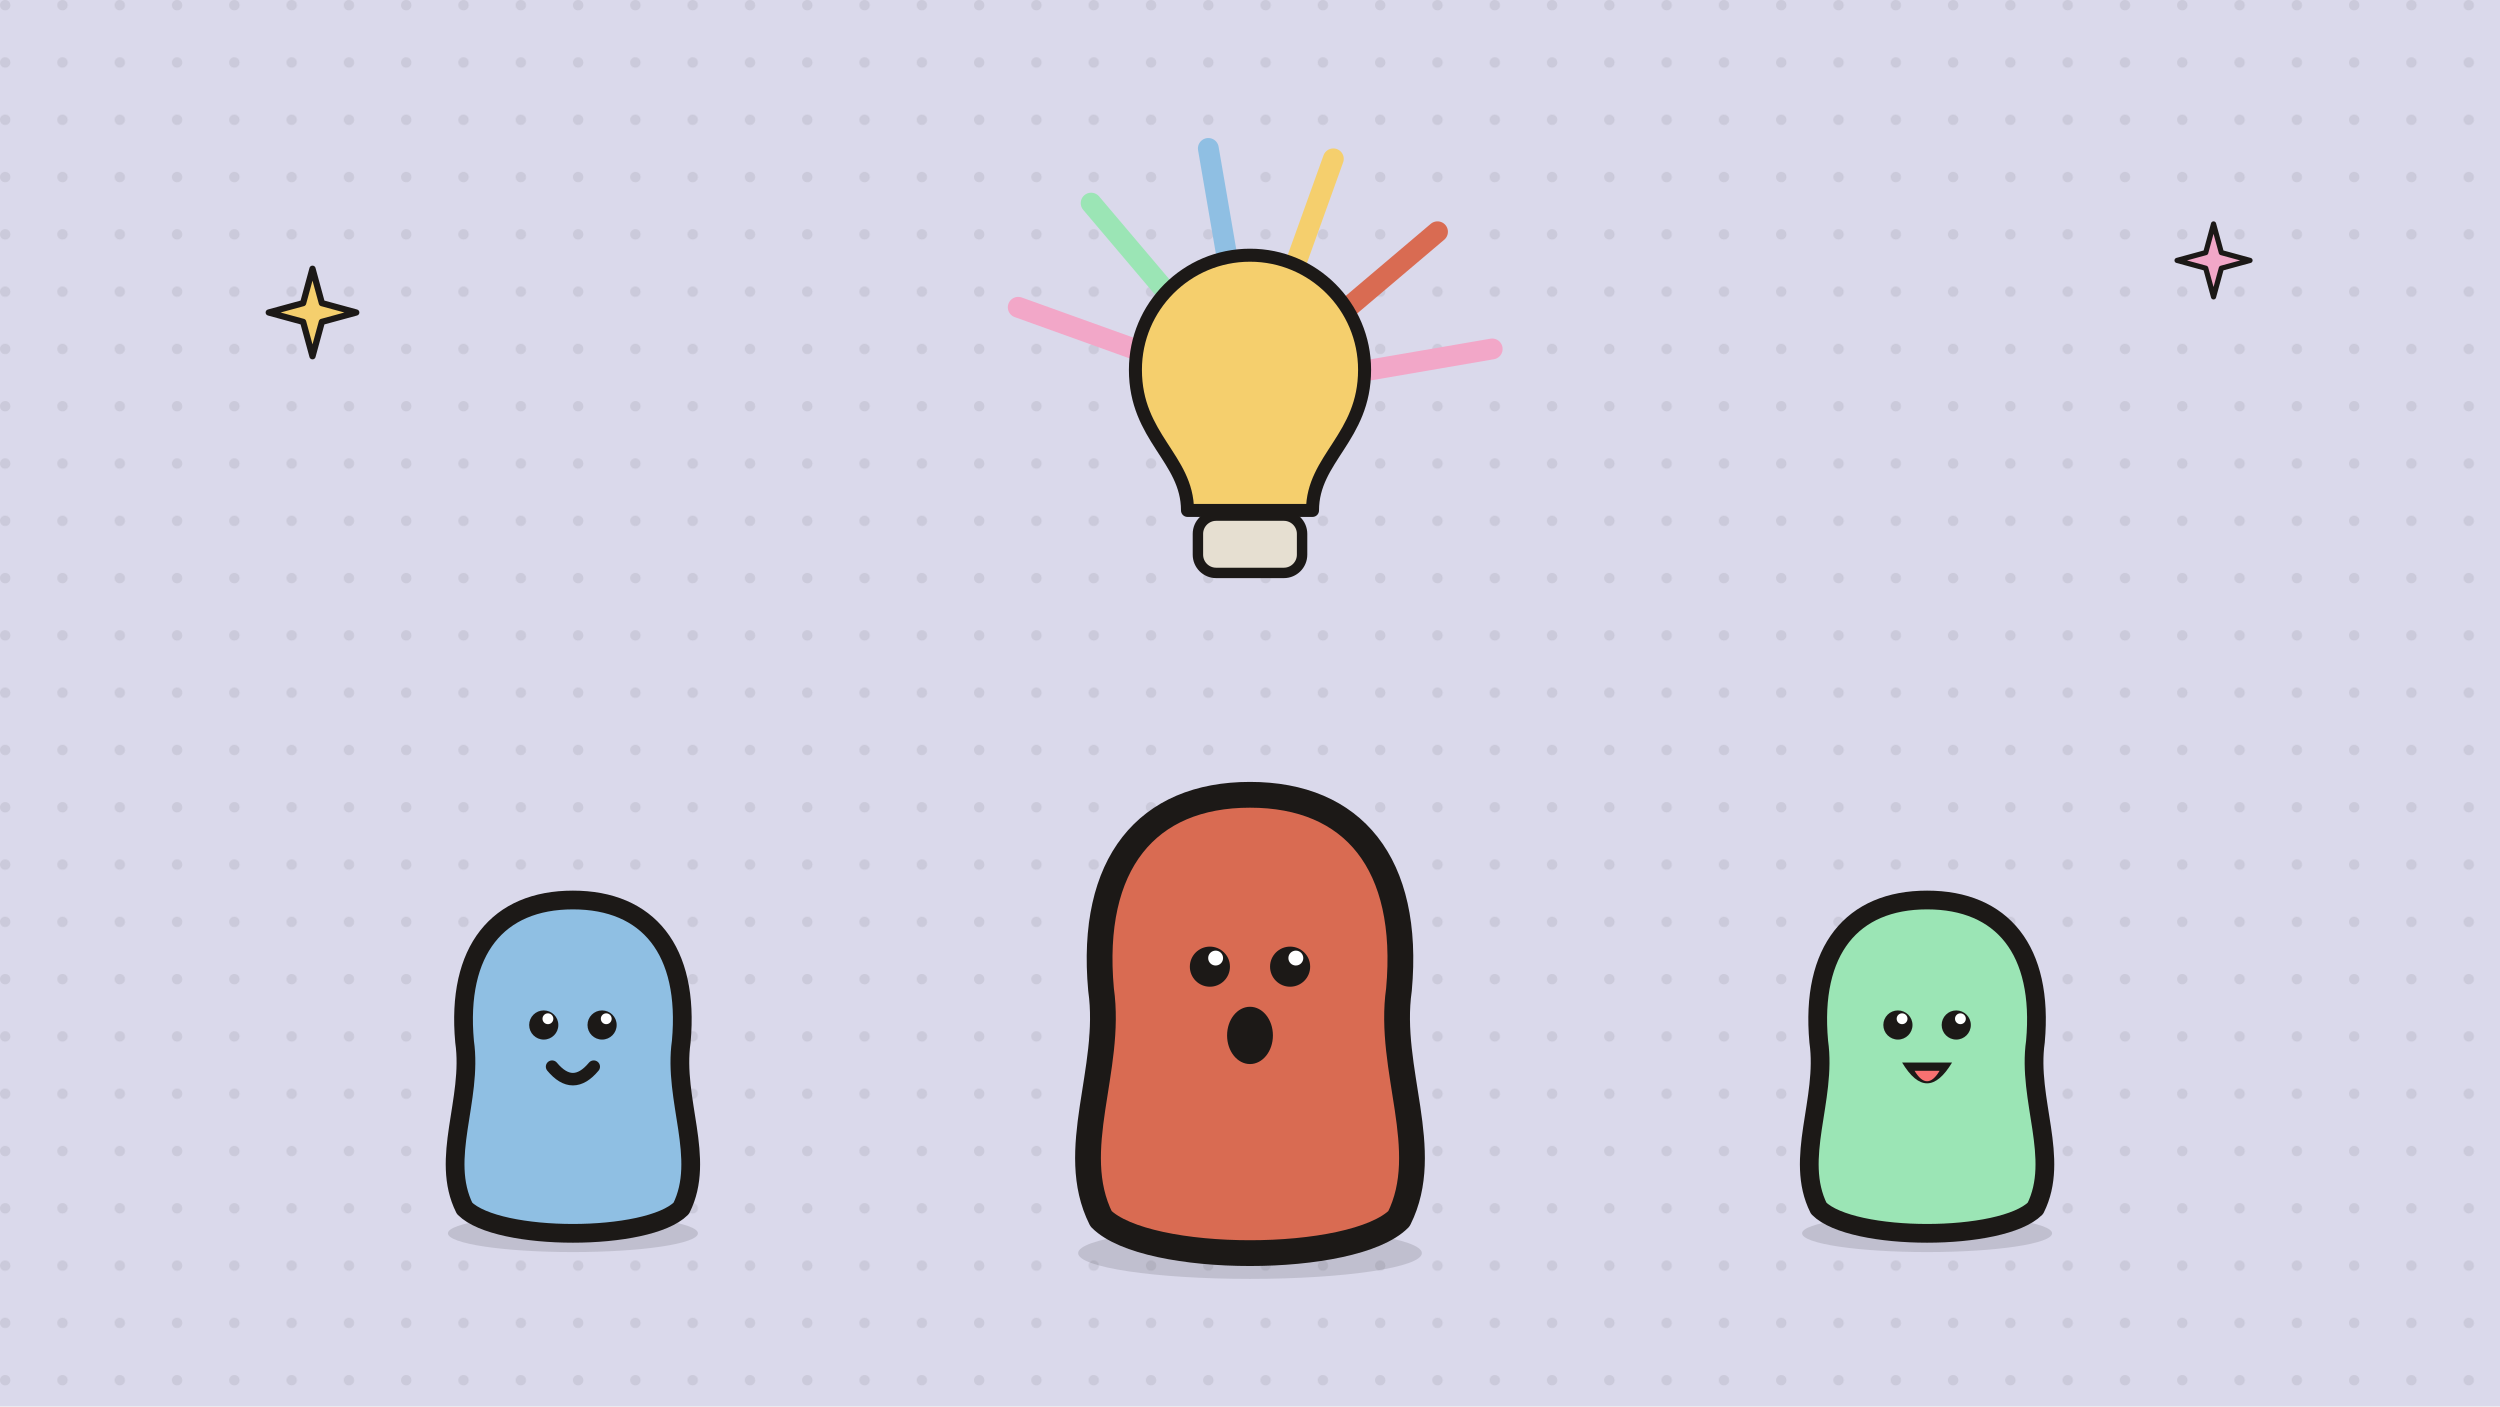
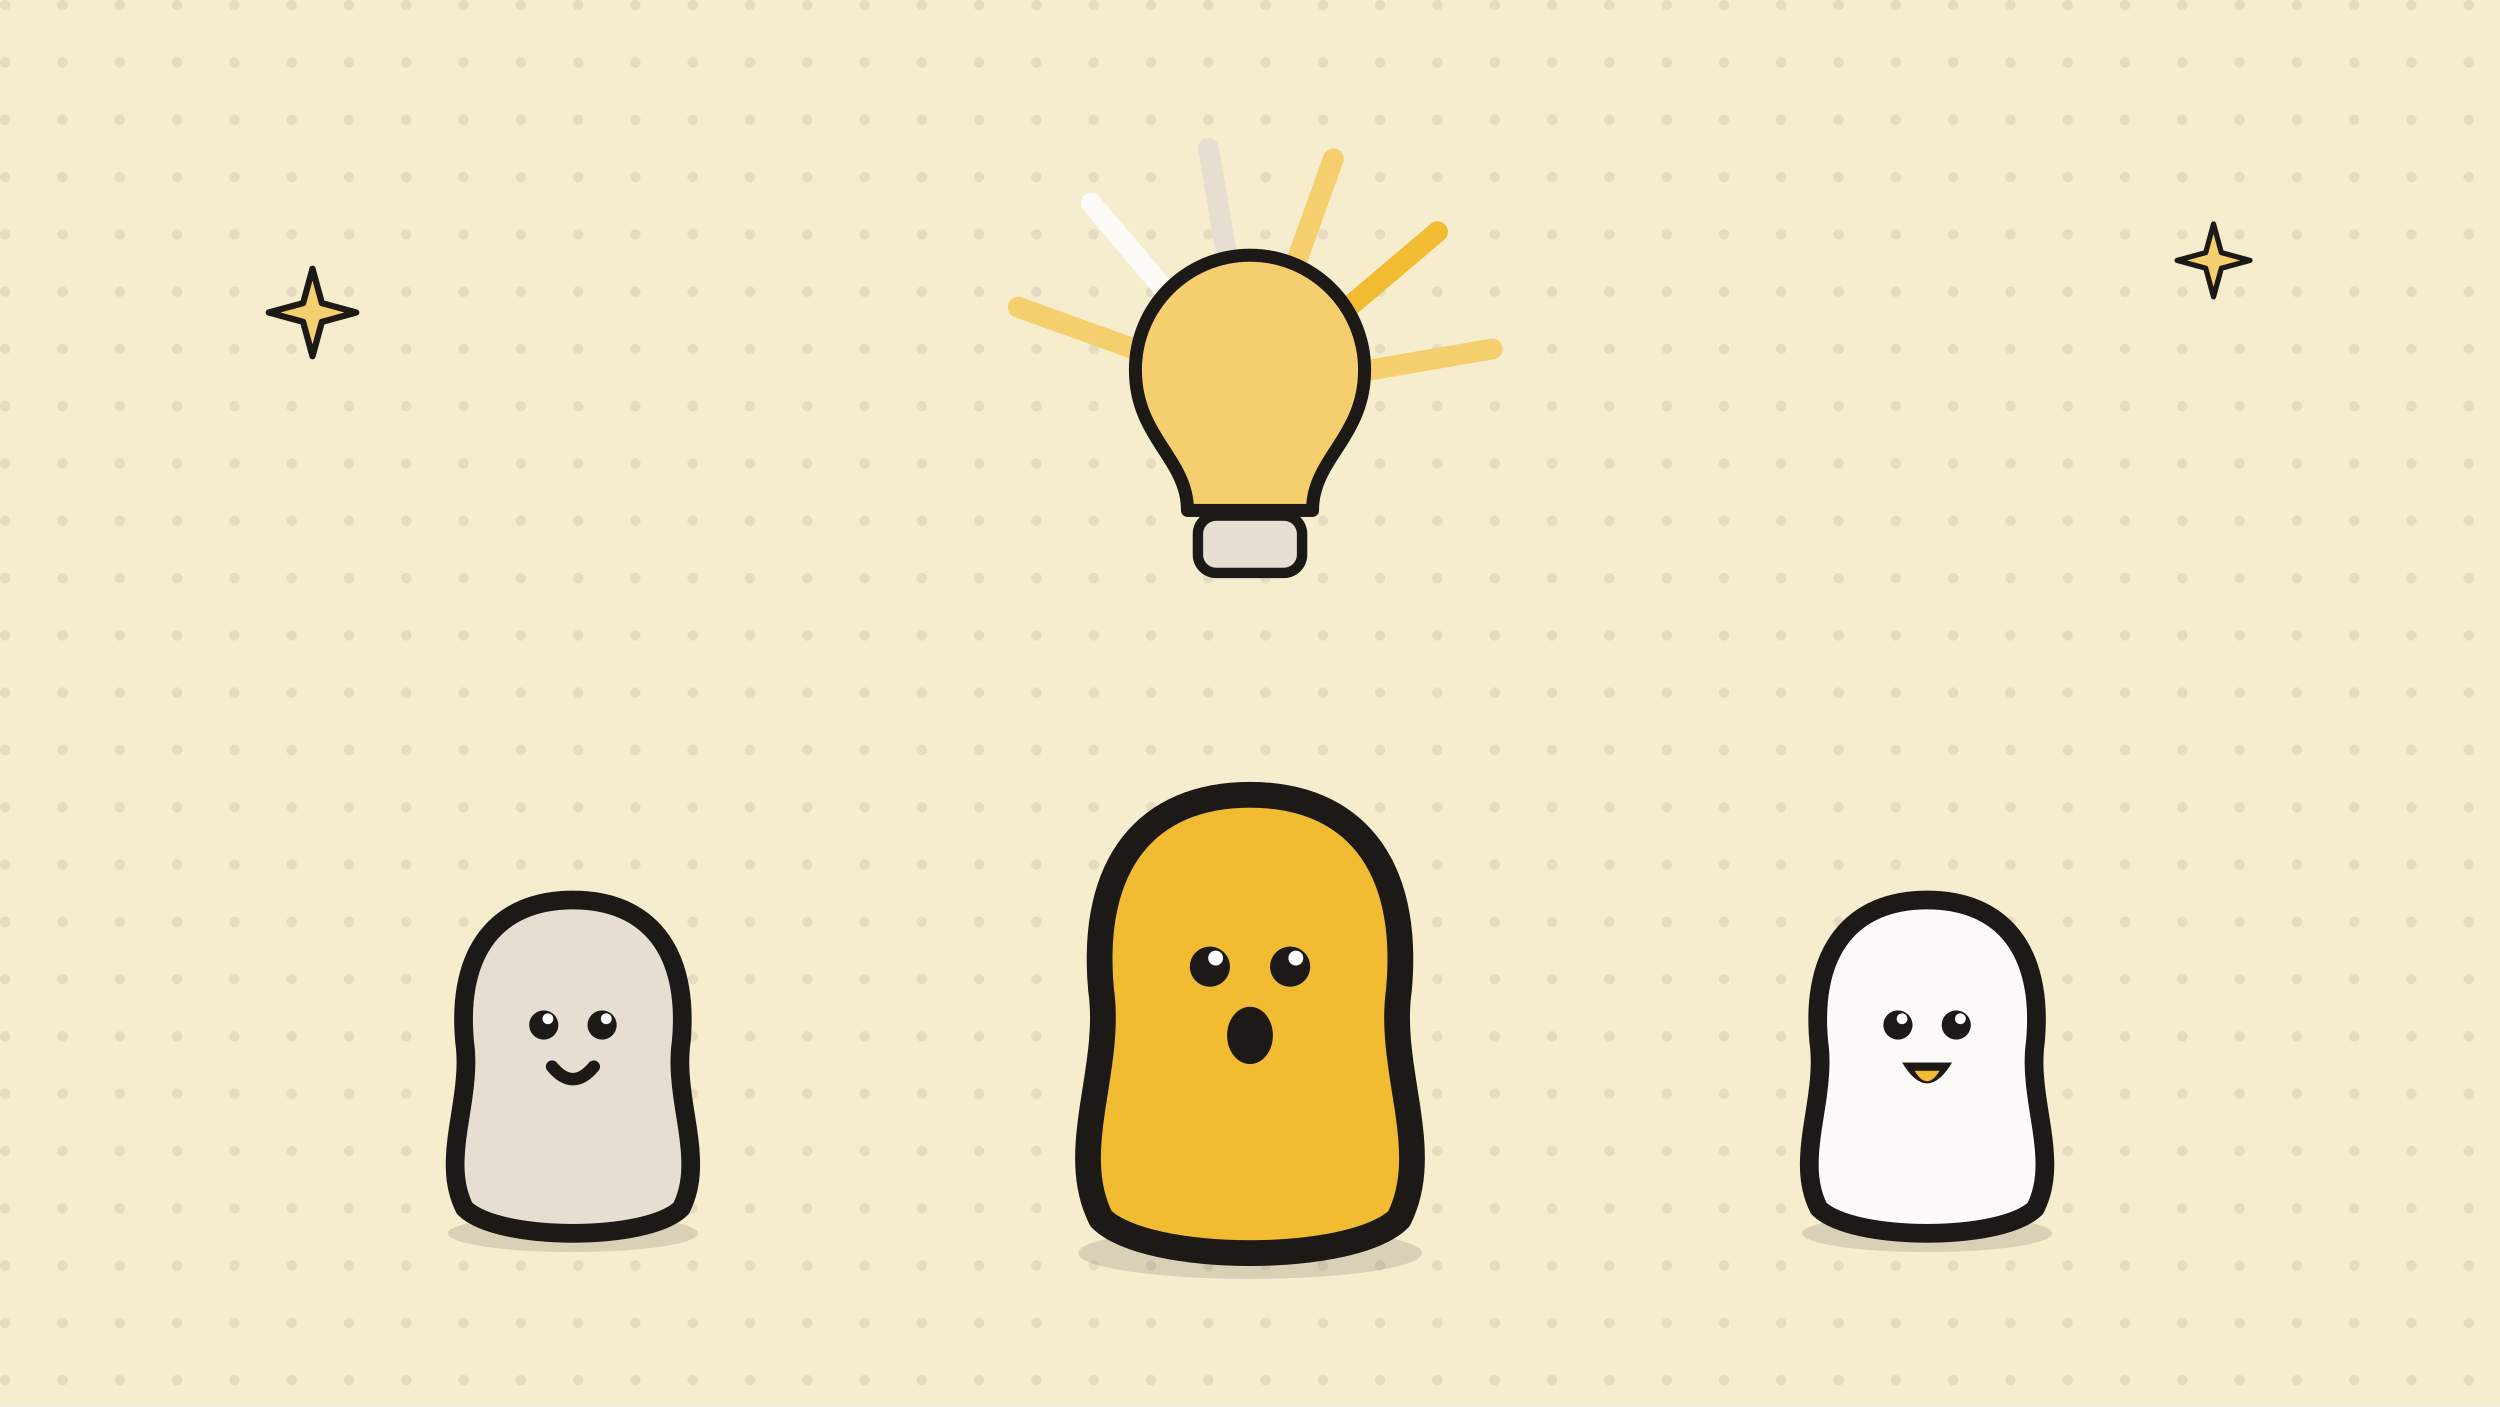
<svg xmlns="http://www.w3.org/2000/svg" viewBox="0 0 960 540" role="img" aria-label="Characters looking up at a bright idea with colourful sparks">
  <defs>
    <pattern id="dots" width="22" height="22" patternUnits="userSpaceOnUse">
      <circle cx="2" cy="2" r="2" fill="#1c1917" opacity=".08" />
    </pattern>
  </defs>
-   <rect width="960" height="540" fill="#dad9eb" />
+   <rect width="960" height="540" fill="#f6ecce" />
  <rect width="960" height="540" fill="url(#dots)" />
-   <line x1="480" y1="150" x2="391" y2="118" stroke="#f2a7c8" stroke-width="8" stroke-linecap="round" />
-   <line x1="480" y1="150" x2="419" y2="78" stroke="#9be5b5" stroke-width="8" stroke-linecap="round" />
-   <line x1="480" y1="150" x2="464" y2="57" stroke="#8fbfe3" stroke-width="8" stroke-linecap="round" />
+   <line x1="480" y1="150" x2="391" y2="118" stroke="#f5cf6d" stroke-width="8" stroke-linecap="round" />
+   <line x1="480" y1="150" x2="419" y2="78" stroke="#fdfbf7" stroke-width="8" stroke-linecap="round" />
+   <line x1="480" y1="150" x2="464" y2="57" stroke="#e6dfd1" stroke-width="8" stroke-linecap="round" />
  <line x1="480" y1="150" x2="512" y2="61" stroke="#f5cf6d" stroke-width="8" stroke-linecap="round" />
-   <line x1="480" y1="150" x2="552" y2="89" stroke="#d96b52" stroke-width="8" stroke-linecap="round" />
-   <line x1="480" y1="150" x2="573" y2="134" stroke="#f2a7c8" stroke-width="8" stroke-linecap="round" />
+   <line x1="480" y1="150" x2="552" y2="89" stroke="#f1bc31" stroke-width="8" stroke-linecap="round" />
+   <line x1="480" y1="150" x2="573" y2="134" stroke="#f5cf6d" stroke-width="8" stroke-linecap="round" />
  <g transform="translate(480 150)">
    <path d="M-44 -8 a44 44 0 1 1 88 0 c0 26 -20 34 -20 54 h-48 c0 -20 -20 -28 -20 -54 Z" fill="#f5cf6d" stroke="#1c1917" stroke-width="5" stroke-linejoin="round" />
    <rect x="-20" y="48" width="40" height="22" rx="7" fill="#e6dfd1" stroke="#1c1917" stroke-width="4" />
  </g>
  <g transform="translate(370.0 270.0) scale(2.2)">
    <ellipse cx="50" cy="96" rx="30" ry="4.5" fill="#000" opacity=".12" />
-     <path d="M50 16 C68 16, 78 28, 76 50 C74 64, 82 78, 76 90 C68 98, 32 98, 24 90 C18 78, 26 64, 24 50 C22 28, 32 16, 50 16 Z" fill="#d96b52" stroke="#1c1917" stroke-width="4.5" stroke-linejoin="round" />
+     <path d="M50 16 C68 16, 78 28, 76 50 C74 64, 82 78, 76 90 C68 98, 32 98, 24 90 C18 78, 26 64, 24 50 C22 28, 32 16, 50 16 Z" fill="#f1bc31" stroke="#1c1917" stroke-width="4.5" stroke-linejoin="round" />
    <circle cx="43" cy="46" r="3.5" fill="#1c1917" />
    <circle cx="57" cy="46" r="3.5" fill="#1c1917" />
    <circle cx="44" cy="44.5" r="1.3" fill="#fff" />
    <circle cx="58" cy="44.5" r="1.3" fill="#fff" />
    <ellipse cx="50" cy="58" rx="4" ry="5" fill="#1c1917" />
  </g>
  <g transform="translate(140.0 320.0) scale(1.6)">
    <ellipse cx="50" cy="96" rx="30" ry="4.5" fill="#000" opacity=".12" />
-     <path d="M50 16 C68 16, 78 28, 76 50 C74 64, 82 78, 76 90 C68 98, 32 98, 24 90 C18 78, 26 64, 24 50 C22 28, 32 16, 50 16 Z" fill="#8fbfe3" stroke="#1c1917" stroke-width="4.5" stroke-linejoin="round" />
+     <path d="M50 16 C68 16, 78 28, 76 50 C74 64, 82 78, 76 90 C68 98, 32 98, 24 90 C18 78, 26 64, 24 50 C22 28, 32 16, 50 16 Z" fill="#e6dfd1" stroke="#1c1917" stroke-width="4.5" stroke-linejoin="round" />
    <circle cx="43" cy="46" r="3.5" fill="#1c1917" />
    <circle cx="57" cy="46" r="3.5" fill="#1c1917" />
    <circle cx="44" cy="44.5" r="1.3" fill="#fff" />
    <circle cx="58" cy="44.5" r="1.3" fill="#fff" />
    <path d="M45 56 Q50 62 55 56" fill="none" stroke="#1c1917" stroke-linecap="round" stroke-width="3" />
  </g>
  <g transform="translate(660.0 320.0) scale(1.6)">
    <ellipse cx="50" cy="96" rx="30" ry="4.5" fill="#000" opacity=".12" />
-     <path d="M50 16 C68 16, 78 28, 76 50 C74 64, 82 78, 76 90 C68 98, 32 98, 24 90 C18 78, 26 64, 24 50 C22 28, 32 16, 50 16 Z" fill="#9be5b5" stroke="#1c1917" stroke-width="4.5" stroke-linejoin="round" />
+     <path d="M50 16 C68 16, 78 28, 76 50 C74 64, 82 78, 76 90 C68 98, 32 98, 24 90 C18 78, 26 64, 24 50 C22 28, 32 16, 50 16 Z" fill="#fdfbf7" stroke="#1c1917" stroke-width="4.5" stroke-linejoin="round" />
    <circle cx="43" cy="46" r="3.5" fill="#1c1917" />
    <circle cx="57" cy="46" r="3.5" fill="#1c1917" />
    <circle cx="44" cy="44.5" r="1.3" fill="#fff" />
    <circle cx="58" cy="44.5" r="1.3" fill="#fff" />
    <path d="M44 55 Q50 65 56 55 Z" fill="#1c1917" />
-     <path d="M47 57 Q50 62 53 57 Z" fill="#f87171" />
+     <path d="M47 57 Q50 62 53 57 Z" fill="#f1bc31" />
  </g>
  <path transform="translate(120 120) scale(1.2)" d="M0 -14 L3 -3 L14 0 L3 3 L0 14 L-3 3 L-14 0 L-3 -3 Z" fill="#f5cf6d" stroke="#1c1917" stroke-width="2" stroke-linejoin="round" />
-   <path transform="translate(850 100) scale(1)" d="M0 -14 L3 -3 L14 0 L3 3 L0 14 L-3 3 L-14 0 L-3 -3 Z" fill="#f2a7c8" stroke="#1c1917" stroke-width="2" stroke-linejoin="round" />
+   <path transform="translate(850 100) scale(1)" d="M0 -14 L3 -3 L14 0 L3 3 L0 14 L-3 3 L-14 0 L-3 -3 Z" fill="#f5cf6d" stroke="#1c1917" stroke-width="2" stroke-linejoin="round" />
</svg>
